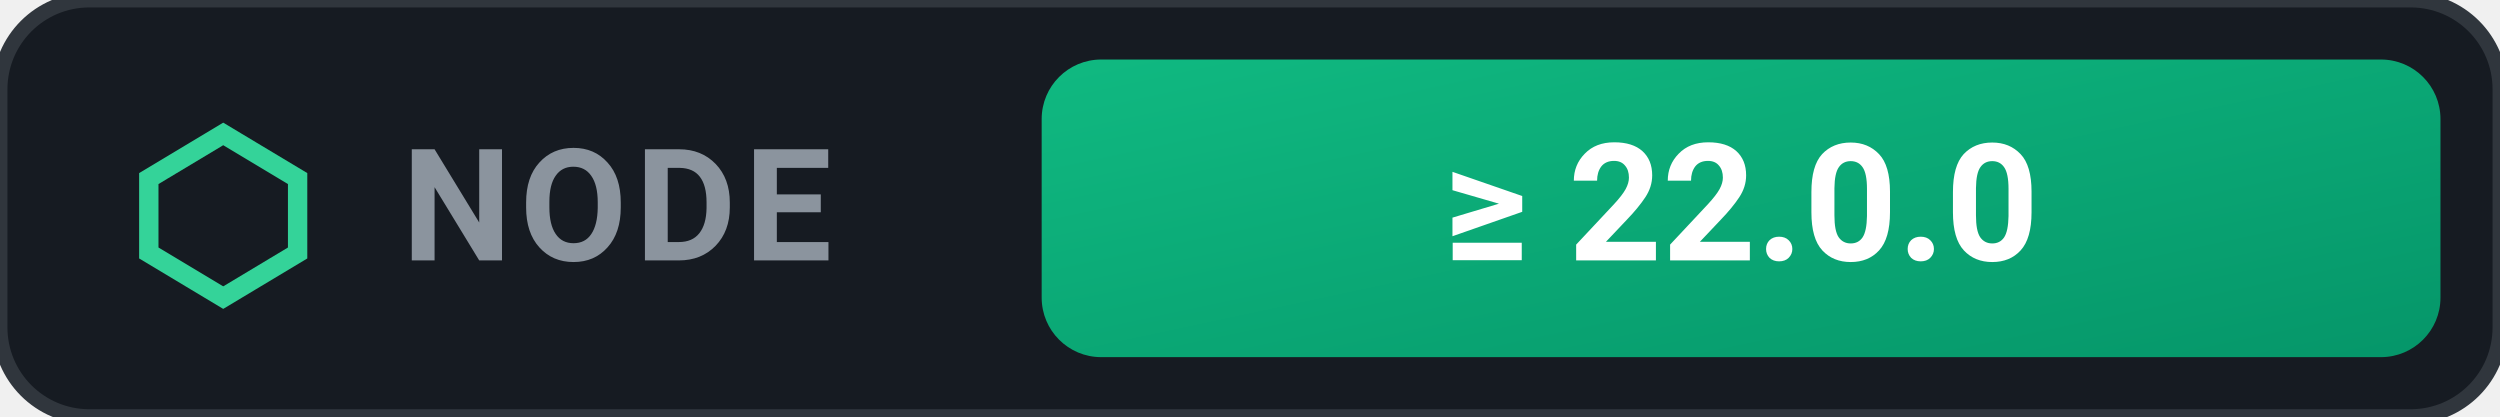
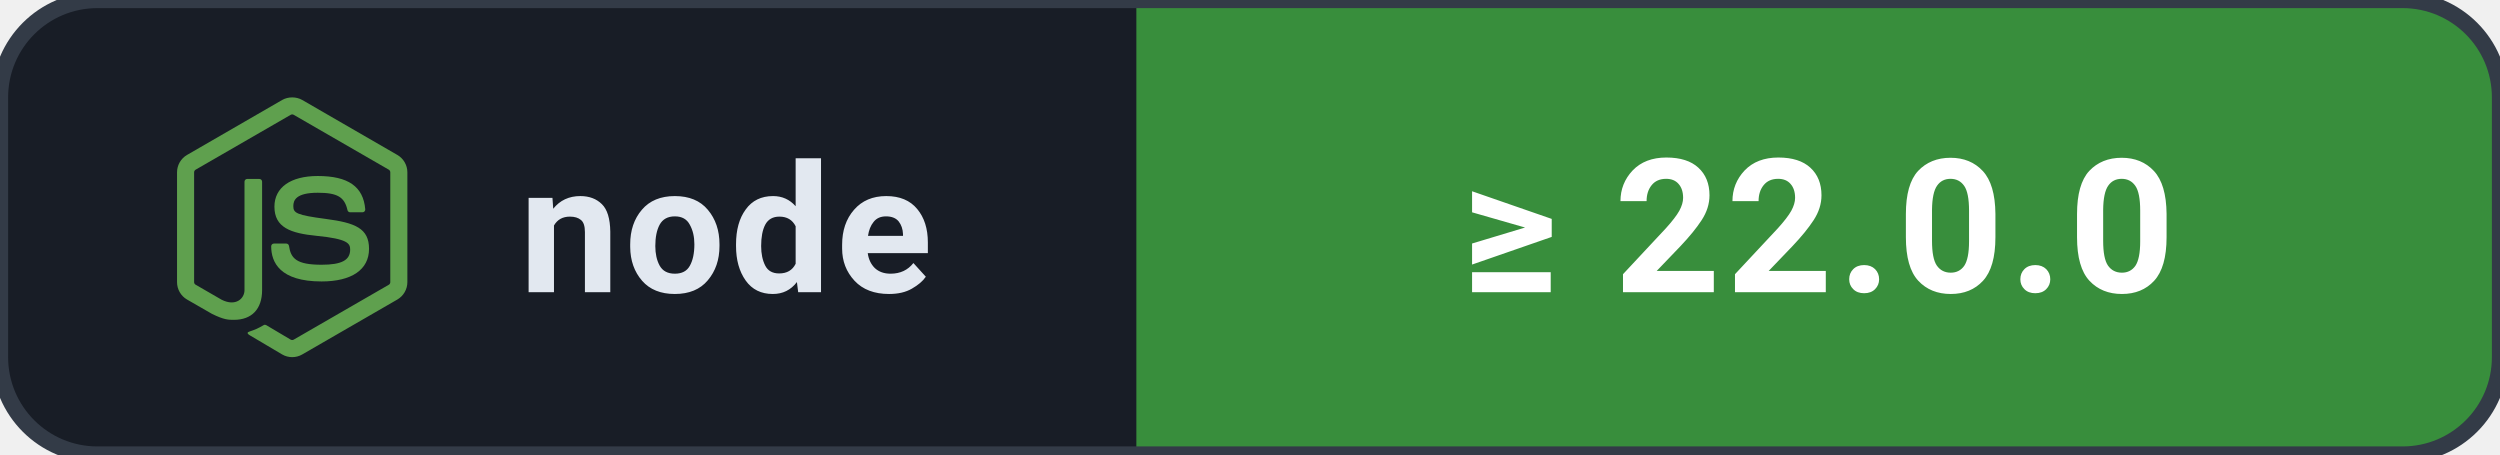
- <svg xmlns="http://www.w3.org/2000/svg" width="168" height="28" viewBox="0 0 168 28" fill="none" role="img" aria-label="Node: ≥ 22.0.0">
-   <style>
-     .bg { fill: #161b22; stroke: #30363d; }
-     .label { fill: #8b949e; }
-     .icon { stroke: #34d399; }
-     @media (prefers-color-scheme: light) {
-       .bg { fill: #f6f8fa; stroke: #d0d7de; }
-       .label { fill: #656d76; }
-       .icon { stroke: #10b981; }
-     }
-   </style>
-   <defs>
-     <linearGradient id="grad-node" x1="0" y1="0" x2="1" y2="1">
-       <stop offset="0%" stop-color="#10b981" />
-       <stop offset="100%" stop-color="#059669" />
-     </linearGradient>
-   </defs>
-   <rect width="168" height="28" rx="6" class="bg" stroke-width="1" />
-   <polygon points="15,9 20,12 20,17 15,20 10,17 10,12" class="icon" fill="none" stroke-width="1.3" />
-   <text x="27" y="17.5" class="label" font-family="-apple-system, BlinkMacSystemFont, 'Segoe UI', Roboto, sans-serif" font-size="10.5" font-weight="600" letter-spacing="0.5">NODE</text>
-   <rect x="70" y="4" width="94" height="20" rx="4" fill="url(#grad-node)" />
-   <text x="117" y="17.5" fill="#ffffff" font-family="-apple-system, BlinkMacSystemFont, 'Segoe UI', Roboto, sans-serif" font-size="11" font-weight="700" text-anchor="middle">≥ 22.0.0</text>
+ <svg xmlns="http://www.w3.org/2000/svg" width="154" height="28" viewBox="0 0 154 28" fill="none" role="img" aria-label="Node: ≥ 22.0.0">
+   <clipPath id="node_clip">
+     <rect width="154" height="28" rx="6" />
+   </clipPath>
+   <g clip-path="url(#node_clip)">
+     <rect width="154" height="28" fill="#181d26" />
+     <svg x="10" y="6" width="16" height="16" viewBox="0 0 24 24" aria-hidden="true">
+       <path fill="#5fa04e" d="M11.998,24c-0.321,0-0.641-0.084-0.922-0.247l-2.936-1.737c-0.438-0.245-0.224-0.332-0.08-0.383 c0.585-0.203,0.703-0.25,1.328-0.604c0.065-0.037,0.151-0.023,0.218,0.017l2.256,1.339c0.082,0.045,0.197,0.045,0.272,0l8.795-5.076 c0.082-0.047,0.134-0.141,0.134-0.238V6.921c0-0.099-0.053-0.192-0.137-0.242l-8.791-5.072c-0.081-0.047-0.189-0.047-0.271,0 L3.075,6.68C2.99,6.729,2.936,6.825,2.936,6.921v10.15c0,0.097,0.054,0.189,0.139,0.235l2.409,1.392 c1.307,0.654,2.108-0.116,2.108-0.89V7.787c0-0.142,0.114-0.253,0.256-0.253h1.115c0.139,0,0.255,0.112,0.255,0.253v10.021 c0,1.745-0.95,2.745-2.604,2.745c-0.508,0-0.909,0-2.026-0.551L2.28,18.675c-0.57-0.329-0.922-0.945-0.922-1.604V6.921 c0-0.659,0.353-1.275,0.922-1.603l8.795-5.082c0.557-0.315,1.296-0.315,1.848,0l8.794,5.082c0.57,0.329,0.924,0.944,0.924,1.603 v10.15c0,0.659-0.354,1.273-0.924,1.604l-8.794,5.078C12.643,23.916,12.324,24,11.998,24z M19.099,13.993 c0-1.9-1.284-2.406-3.987-2.763c-2.731-0.361-3.009-0.548-3.009-1.187c0-0.528,0.235-1.233,2.258-1.233 c1.807,0,2.473,0.389,2.747,1.607c0.024,0.115,0.129,0.199,0.247,0.199h1.141c0.071,0,0.138-0.031,0.186-0.081 c0.048-0.054,0.074-0.123,0.067-0.196c-0.177-2.098-1.571-3.076-4.388-3.076c-2.508,0-4.004,1.058-4.004,2.833 c0,1.925,1.488,2.457,3.895,2.695c2.88,0.282,3.103,0.703,3.103,1.269c0,0.983-0.789,1.402-2.642,1.402 c-2.327,0-2.839-0.584-3.011-1.742c-0.02-0.124-0.126-0.215-0.253-0.215h-1.137c-0.141,0-0.254,0.112-0.254,0.253 c0,1.482,0.806,3.248,4.655,3.248C17.501,17.007,19.099,15.91,19.099,13.993z" />
+     </svg>
+     <text x="32" y="18" fill="#e2e8f0" font-family="-apple-system, BlinkMacSystemFont, 'Segoe UI', Roboto, sans-serif" font-size="11" font-weight="600" letter-spacing="0.3px">node</text>
+     <rect x="70" width="84" height="28" fill="#388e3c" />
+     <text x="112" y="18" fill="#ffffff" font-family="-apple-system, BlinkMacSystemFont, 'Segoe UI', Roboto, sans-serif" font-size="11.5" font-weight="700" text-anchor="middle" letter-spacing="0.3px">≥ 22.0.0</text>
+   </g>
+   <rect width="154" height="28" rx="6" fill="none" stroke="#333b47" stroke-width="1" />
</svg>
